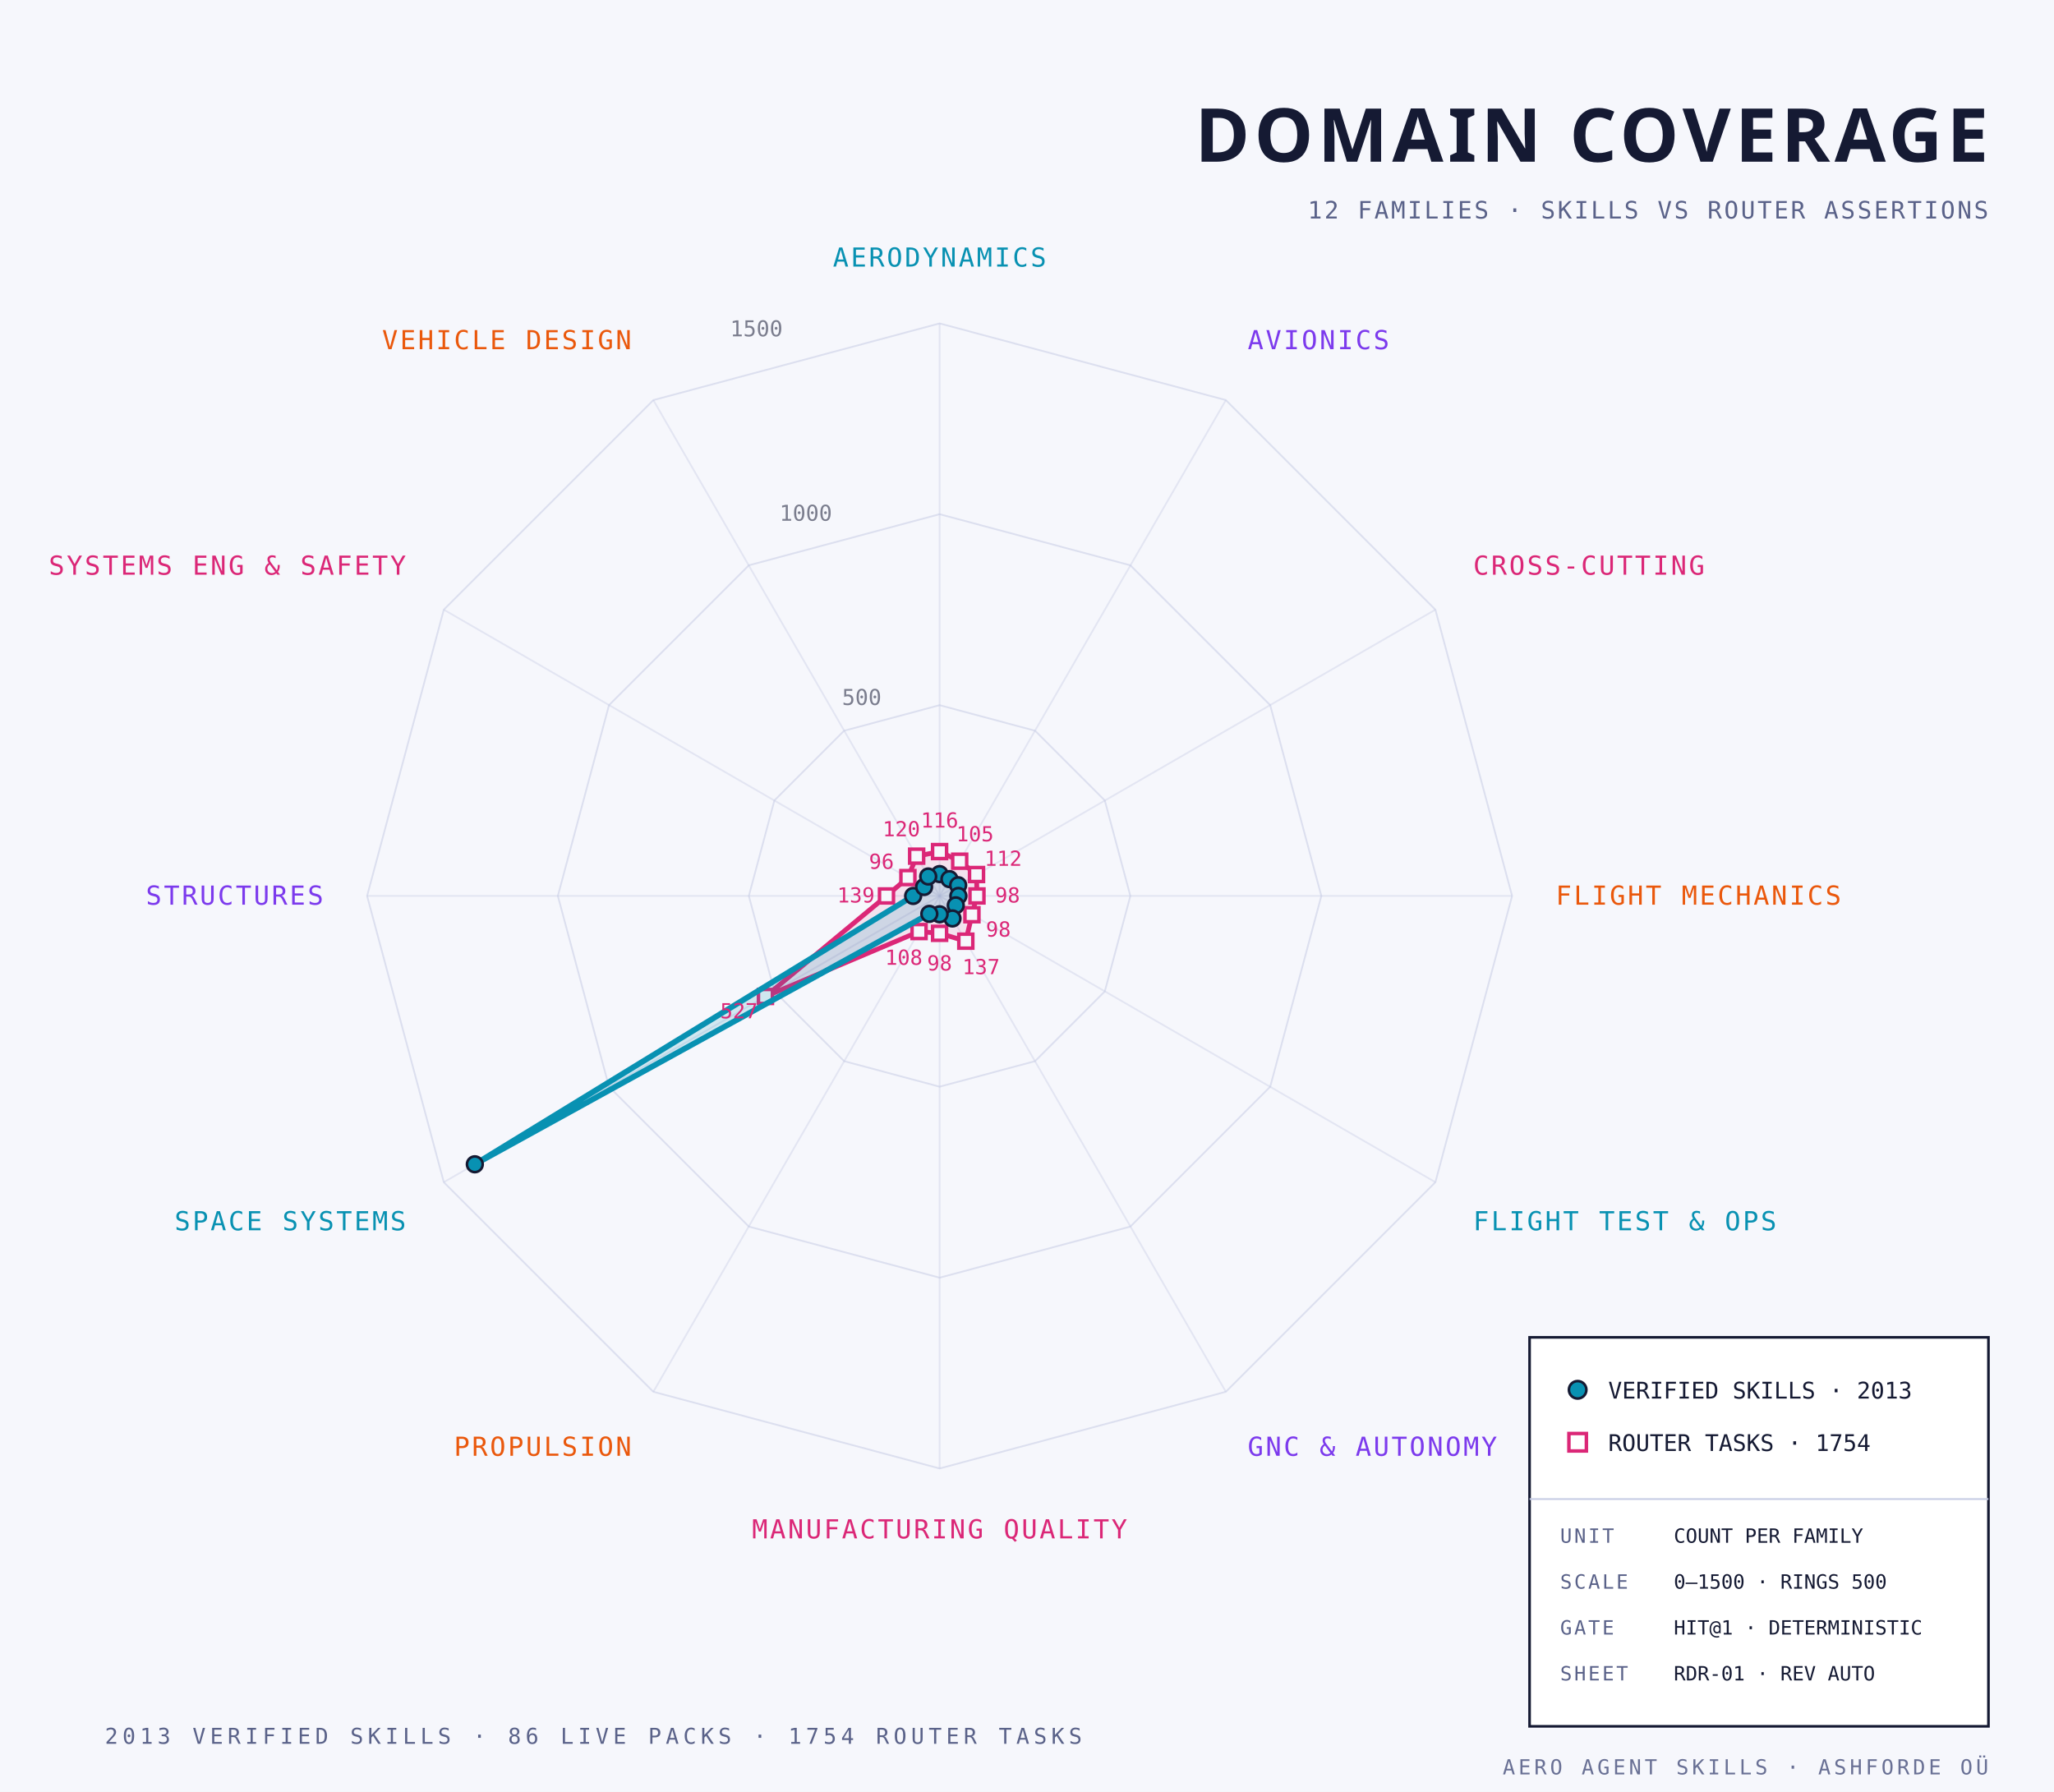
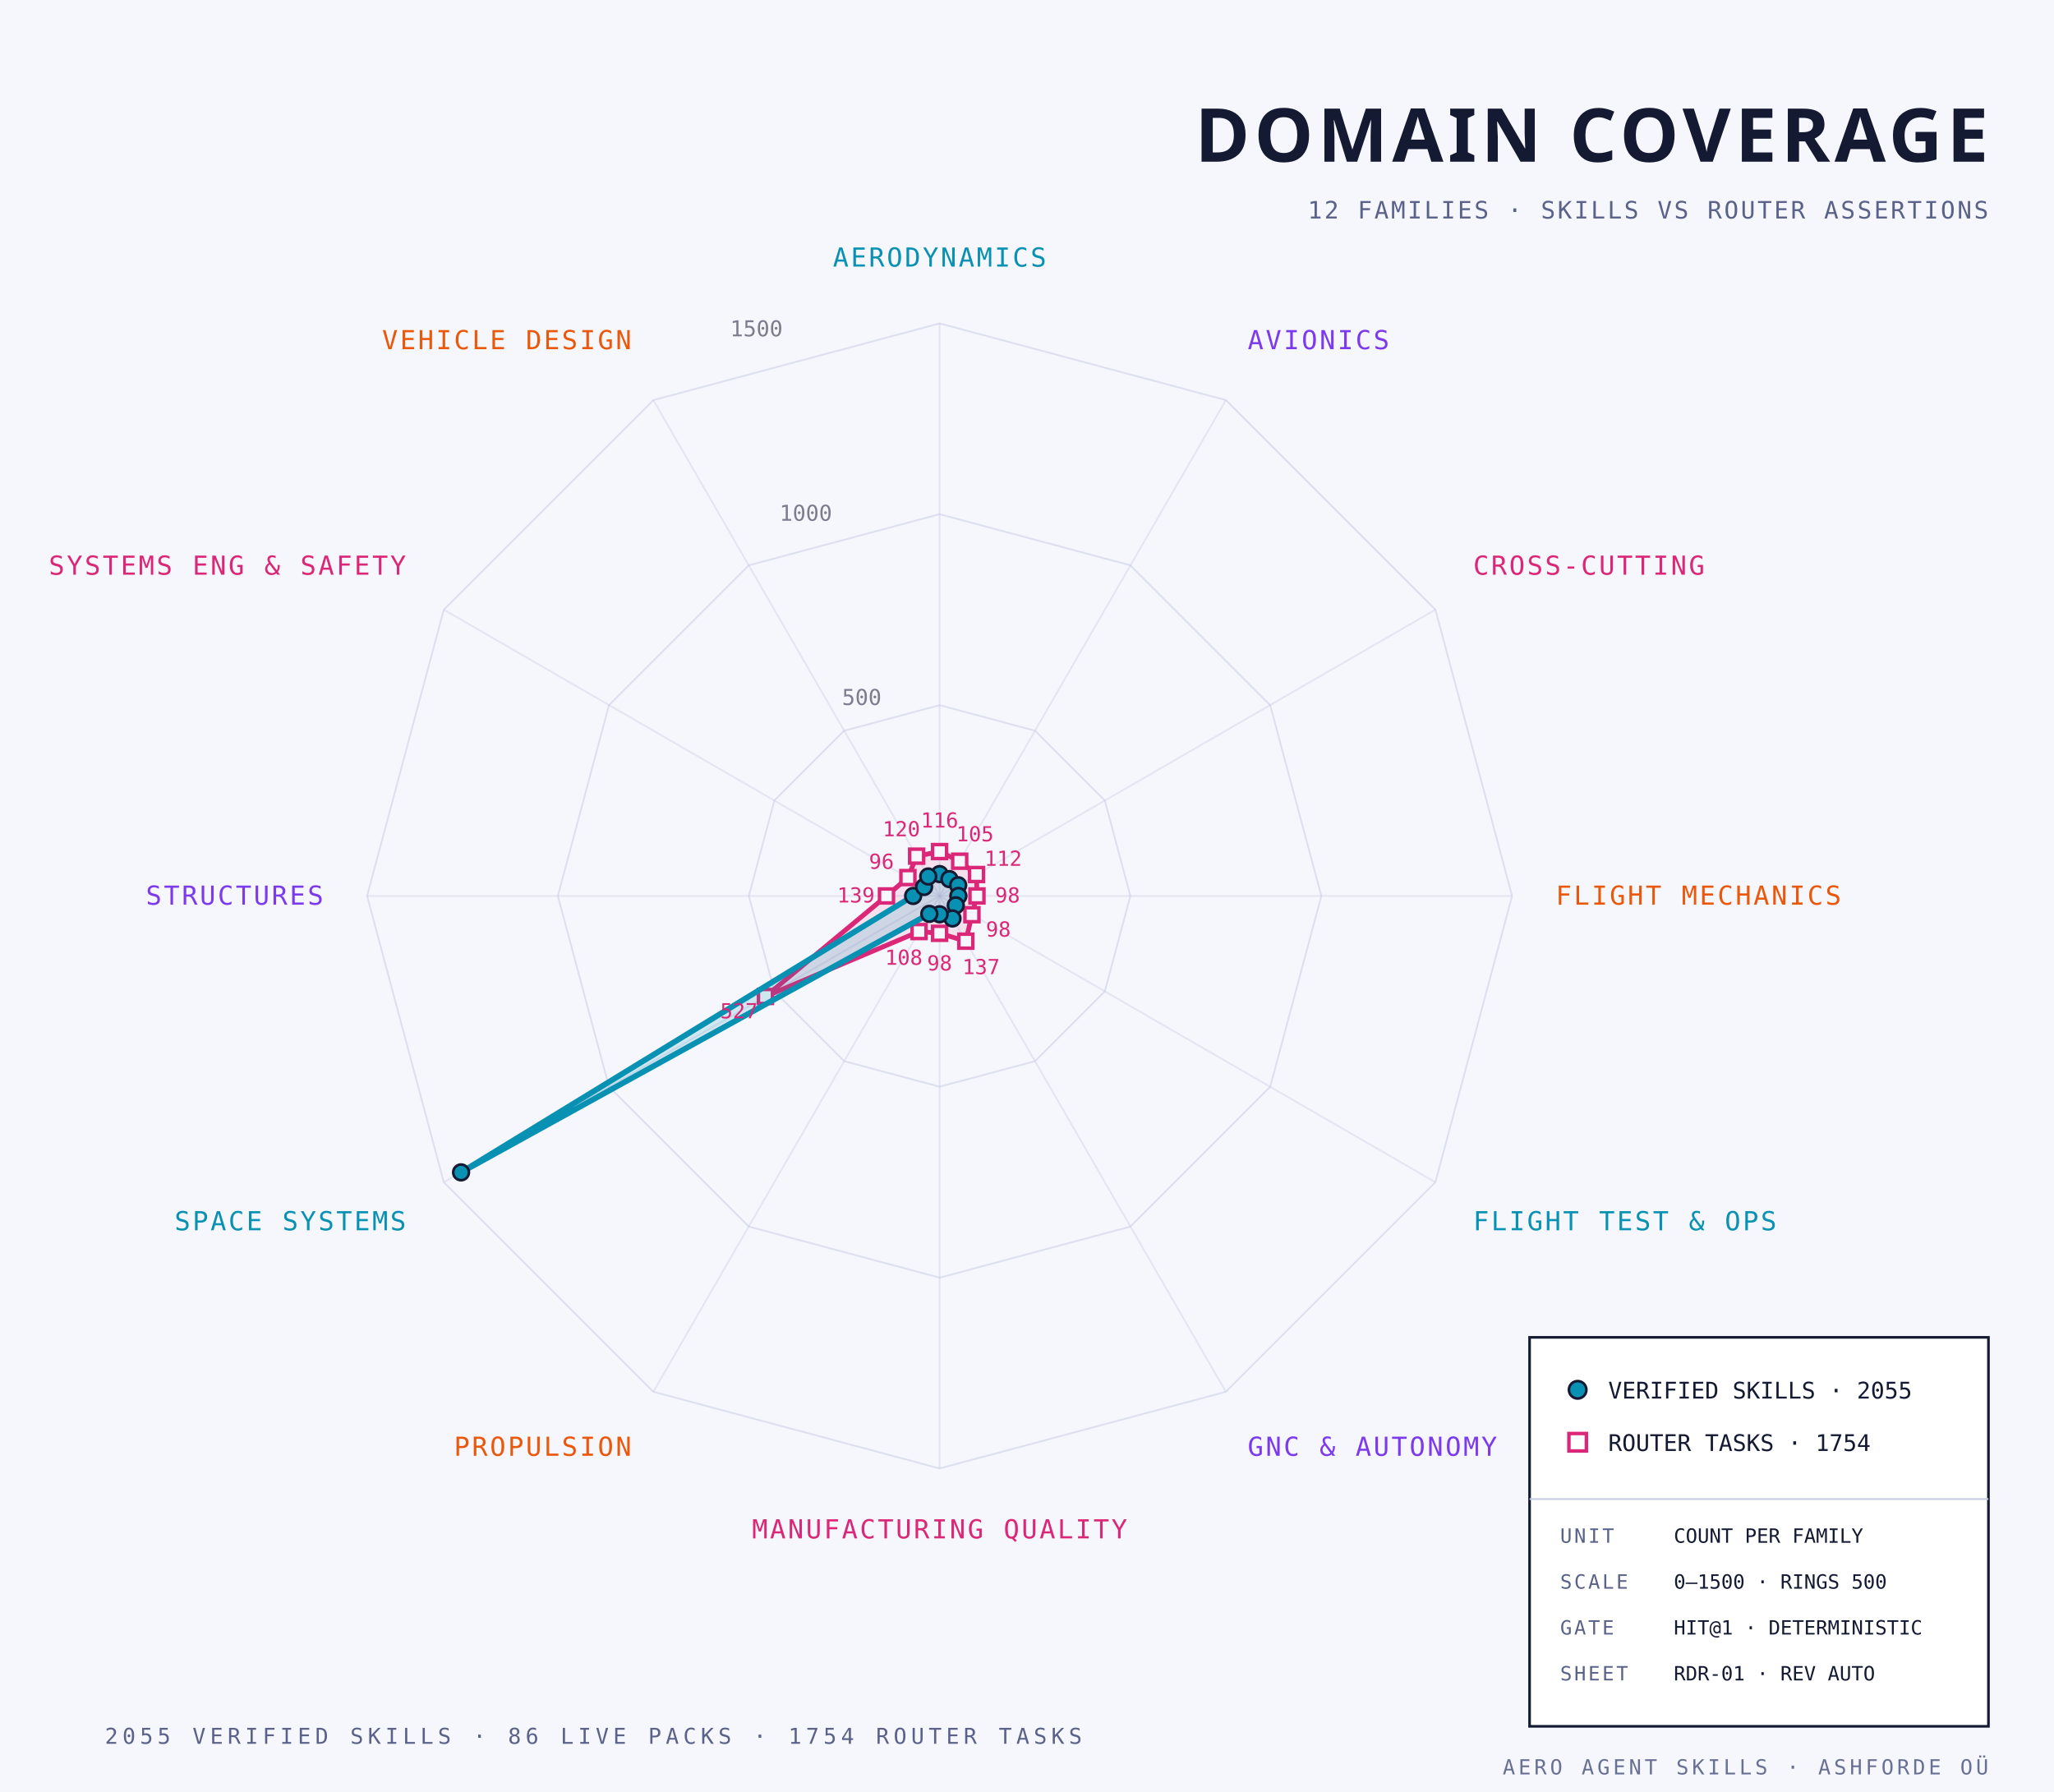
<svg xmlns="http://www.w3.org/2000/svg" width="940" height="820" viewBox="0 0 940 820">
  <style>
    .mono { font-family: "JetBrains Mono", "IBM Plex Mono", "Menlo", monospace; }
    .cond { font-family: "Barlow Condensed", "DIN Condensed", "Arial Narrow", sans-serif; font-weight: 700; text-transform: uppercase; }
    .serif { font-family: "Instrument Serif", Georgia, serif; font-style: italic; }
  </style>
  <rect width="940" height="820" fill="#f6f7fc" />
  <polygon points="430.0,322.7 473.7,334.4 505.6,366.3 517.3,410.0 505.6,453.7 473.7,485.6 430.0,497.3 386.3,485.6 354.4,453.7 342.7,410.0 354.4,366.3 386.3,334.4" fill="none" stroke="#c6cce4" stroke-width="0.8" stroke-opacity="0.55" />
  <polygon points="430.0,235.3 517.3,258.7 581.3,322.7 604.7,410.0 581.3,497.3 517.3,561.3 430.0,584.7 342.7,561.3 278.7,497.3 255.3,410.0 278.7,322.7 342.7,258.7" fill="none" stroke="#c6cce4" stroke-width="0.8" stroke-opacity="0.55" />
  <polygon points="430.0,148.0 561.0,183.1 656.9,279.0 692.0,410.0 656.9,541.0 561.0,636.9 430.0,672.0 299.0,636.9 203.1,541.0 168.0,410.0 203.1,279.0 299.0,183.1" fill="none" stroke="#c6cce4" stroke-width="0.8" stroke-opacity="0.55" />
  <line x1="430" y1="410" x2="430.0" y2="148.0" stroke="#c6cce4" stroke-width="0.8" stroke-opacity="0.4" />
  <line x1="430" y1="410" x2="561.0" y2="183.1" stroke="#c6cce4" stroke-width="0.8" stroke-opacity="0.4" />
  <line x1="430" y1="410" x2="656.9" y2="279.0" stroke="#c6cce4" stroke-width="0.8" stroke-opacity="0.4" />
  <line x1="430" y1="410" x2="692.0" y2="410.0" stroke="#c6cce4" stroke-width="0.8" stroke-opacity="0.4" />
  <line x1="430" y1="410" x2="656.9" y2="541.0" stroke="#c6cce4" stroke-width="0.8" stroke-opacity="0.4" />
  <line x1="430" y1="410" x2="561.0" y2="636.9" stroke="#c6cce4" stroke-width="0.8" stroke-opacity="0.4" />
  <line x1="430" y1="410" x2="430.0" y2="672.0" stroke="#c6cce4" stroke-width="0.8" stroke-opacity="0.4" />
  <line x1="430" y1="410" x2="299.0" y2="636.9" stroke="#c6cce4" stroke-width="0.8" stroke-opacity="0.4" />
  <line x1="430" y1="410" x2="203.1" y2="541.0" stroke="#c6cce4" stroke-width="0.8" stroke-opacity="0.4" />
  <line x1="430" y1="410" x2="168.0" y2="410.0" stroke="#c6cce4" stroke-width="0.8" stroke-opacity="0.4" />
  <line x1="430" y1="410" x2="203.1" y2="279.0" stroke="#c6cce4" stroke-width="0.8" stroke-opacity="0.4" />
  <line x1="430" y1="410" x2="299.0" y2="183.1" stroke="#c6cce4" stroke-width="0.8" stroke-opacity="0.4" />
  <text class="mono" x="403.4" y="322.6" text-anchor="end" font-size="10" fill="#151a33" opacity="0.55">500</text>
  <text class="mono" x="380.8" y="238.3" text-anchor="end" font-size="10" fill="#151a33" opacity="0.55">1000</text>
  <text class="mono" x="358.2" y="153.9" text-anchor="end" font-size="10" fill="#151a33" opacity="0.55">1500</text>
  <text class="mono" x="430.0" y="122.0" text-anchor="middle" font-size="12" fill="#0891b2" letter-spacing="1">AERODYNAMICS</text>
  <text class="mono" x="571.0" y="159.8" text-anchor="start" font-size="12" fill="#7c3aed" letter-spacing="1">AVIONICS</text>
  <text class="mono" x="674.2" y="263.0" text-anchor="start" font-size="12" fill="#db2777" letter-spacing="1">CROSS-CUTTING</text>
  <text class="mono" x="712.0" y="414.0" text-anchor="start" font-size="12" fill="#ea580c" letter-spacing="1">FLIGHT MECHANICS</text>
  <text class="mono" x="674.2" y="563.0" text-anchor="start" font-size="12" fill="#0891b2" letter-spacing="1">FLIGHT TEST &amp; OPS</text>
  <text class="mono" x="571.0" y="666.2" text-anchor="start" font-size="12" fill="#7c3aed" letter-spacing="1">GNC &amp; AUTONOMY</text>
  <text class="mono" x="430.0" y="704.0" text-anchor="middle" font-size="12" fill="#db2777" letter-spacing="1">MANUFACTURING QUALITY</text>
  <text class="mono" x="289.0" y="666.2" text-anchor="end" font-size="12" fill="#ea580c" letter-spacing="1">PROPULSION</text>
  <text class="mono" x="185.8" y="563.0" text-anchor="end" font-size="12" fill="#0891b2" letter-spacing="1">SPACE SYSTEMS</text>
  <text class="mono" x="148.0" y="414.0" text-anchor="end" font-size="12" fill="#7c3aed" letter-spacing="1">STRUCTURES</text>
  <text class="mono" x="185.8" y="263.0" text-anchor="end" font-size="12" fill="#db2777" letter-spacing="1">SYSTEMS ENG &amp; SAFETY</text>
  <text class="mono" x="289.0" y="159.8" text-anchor="end" font-size="12" fill="#ea580c" letter-spacing="1">VEHICLE DESIGN</text>
  <polygon points="430.0,389.7 439.2,394.1 446.9,400.2 447.1,410.0 444.8,418.6 442.0,430.7 430.0,427.1 420.6,426.3 350.3,456.0 405.7,410.0 415.5,401.6 419.5,391.8" fill="#db2777" fill-opacity="0.10" stroke="#db2777" stroke-width="2.2" />
  <rect x="426.8" y="386.5" width="6.4" height="6.4" fill="#f6f7fc" stroke="#db2777" stroke-width="1.6" />
  <rect x="436.0" y="390.9" width="6.4" height="6.4" fill="#f6f7fc" stroke="#db2777" stroke-width="1.6" />
  <rect x="443.7" y="397.0" width="6.4" height="6.4" fill="#f6f7fc" stroke="#db2777" stroke-width="1.6" />
  <rect x="443.9" y="406.8" width="6.4" height="6.4" fill="#f6f7fc" stroke="#db2777" stroke-width="1.6" />
  <rect x="441.6" y="415.4" width="6.4" height="6.4" fill="#f6f7fc" stroke="#db2777" stroke-width="1.6" />
  <rect x="438.8" y="427.5" width="6.4" height="6.4" fill="#f6f7fc" stroke="#db2777" stroke-width="1.6" />
  <rect x="426.8" y="423.9" width="6.4" height="6.4" fill="#f6f7fc" stroke="#db2777" stroke-width="1.6" />
  <rect x="417.4" y="423.1" width="6.4" height="6.4" fill="#f6f7fc" stroke="#db2777" stroke-width="1.6" />
  <rect x="347.1" y="452.8" width="6.4" height="6.4" fill="#f6f7fc" stroke="#db2777" stroke-width="1.6" />
  <rect x="402.5" y="406.8" width="6.4" height="6.4" fill="#f6f7fc" stroke="#db2777" stroke-width="1.6" />
  <rect x="412.3" y="398.4" width="6.4" height="6.4" fill="#f6f7fc" stroke="#db2777" stroke-width="1.6" />
  <rect x="416.3" y="388.6" width="6.4" height="6.4" fill="#f6f7fc" stroke="#db2777" stroke-width="1.6" />
-   <polygon points="430.0,400.0 434.5,402.3 438.5,405.1 438.6,410.0 437.4,414.3 435.9,420.3 430.0,418.4 425.3,418.2 217.3,532.8 417.9,410.0 422.9,405.9 424.8,401.1" fill="#0891b2" fill-opacity="0.16" stroke="#0891b2" stroke-width="2.6" />
+   <polygon points="430.0,400.0 434.5,402.3 438.5,405.1 438.6,410.0 437.4,414.3 435.9,420.3 430.0,418.4 425.3,418.2 211.0,536.5 417.9,410.0 422.9,405.9 424.8,401.1" fill="#0891b2" fill-opacity="0.16" stroke="#0891b2" stroke-width="2.6" />
  <circle cx="430.0" cy="400.0" r="3.6" fill="#0891b2" stroke="#151a33" stroke-width="1.2" />
  <circle cx="434.5" cy="402.3" r="3.6" fill="#0891b2" stroke="#151a33" stroke-width="1.2" />
  <circle cx="438.5" cy="405.1" r="3.6" fill="#0891b2" stroke="#151a33" stroke-width="1.2" />
  <circle cx="438.6" cy="410.0" r="3.6" fill="#0891b2" stroke="#151a33" stroke-width="1.2" />
  <circle cx="437.4" cy="414.3" r="3.6" fill="#0891b2" stroke="#151a33" stroke-width="1.2" />
  <circle cx="435.9" cy="420.3" r="3.6" fill="#0891b2" stroke="#151a33" stroke-width="1.2" />
  <circle cx="430.0" cy="418.4" r="3.6" fill="#0891b2" stroke="#151a33" stroke-width="1.2" />
  <circle cx="425.3" cy="418.2" r="3.6" fill="#0891b2" stroke="#151a33" stroke-width="1.2" />
-   <circle cx="217.3" cy="532.8" r="3.6" fill="#0891b2" stroke="#151a33" stroke-width="1.2" />
+   <circle cx="211.0" cy="536.5" r="3.6" fill="#0891b2" stroke="#151a33" stroke-width="1.2" />
  <circle cx="417.9" cy="410.0" r="3.6" fill="#0891b2" stroke="#151a33" stroke-width="1.2" />
  <circle cx="422.9" cy="405.9" r="3.6" fill="#0891b2" stroke="#151a33" stroke-width="1.2" />
  <circle cx="424.8" cy="401.1" r="3.6" fill="#0891b2" stroke="#151a33" stroke-width="1.2" />
  <text class="mono" x="430.0" y="378.7" text-anchor="middle" font-size="9.5" fill="#db2777">116</text>
  <text class="mono" x="446.2" y="385.0" text-anchor="middle" font-size="9.5" fill="#db2777">105</text>
  <text class="mono" x="459.1" y="396.2" text-anchor="middle" font-size="9.5" fill="#db2777">112</text>
  <text class="mono" x="461.1" y="413.0" text-anchor="middle" font-size="9.5" fill="#db2777">98</text>
  <text class="mono" x="456.9" y="428.6" text-anchor="middle" font-size="9.5" fill="#db2777">98</text>
  <text class="mono" x="449.0" y="445.8" text-anchor="middle" font-size="9.5" fill="#db2777">137</text>
  <text class="mono" x="430.0" y="444.1" text-anchor="middle" font-size="9.5" fill="#db2777">98</text>
  <text class="mono" x="413.6" y="441.5" text-anchor="middle" font-size="9.5" fill="#db2777">108</text>
  <text class="mono" x="338.2" y="466.0" text-anchor="middle" font-size="9.5" fill="#db2777">527</text>
  <text class="mono" x="391.7" y="413.0" text-anchor="middle" font-size="9.5" fill="#db2777">139</text>
  <text class="mono" x="403.4" y="397.6" text-anchor="middle" font-size="9.5" fill="#db2777">96</text>
  <text class="mono" x="412.5" y="382.7" text-anchor="middle" font-size="9.5" fill="#db2777">120</text>
  <text class="cond" x="910.0" y="74.0" text-anchor="end" font-size="34" fill="#151a33" letter-spacing="2">DOMAIN COVERAGE</text>
  <text class="mono" x="910.0" y="100.0" text-anchor="end" font-size="11" fill="#5a6289" letter-spacing="1">12 FAMILIES · SKILLS VS ROUTER ASSERTIONS</text>
  <rect x="700" y="612" width="210" height="178" fill="#ffffff" stroke="#151a33" stroke-width="1.2" />
  <line x1="700" y1="686" x2="910" y2="686" stroke="#c6cce4" stroke-width="0.8" />
  <circle cx="722" cy="636" r="4" fill="#0891b2" stroke="#151a33" stroke-width="1.2" />
-   <text class="mono" x="736.0" y="640.0" text-anchor="start" font-size="10.5" fill="#151a33">VERIFIED SKILLS · 2013</text>
+   <text class="mono" x="736.0" y="640.0" text-anchor="start" font-size="10.5" fill="#151a33">VERIFIED SKILLS · 2055</text>
  <rect x="718" y="656" width="8" height="8" fill="none" stroke="#db2777" stroke-width="1.6" />
  <text class="mono" x="736.0" y="664.0" text-anchor="start" font-size="10.5" fill="#151a33">ROUTER TASKS · 1754</text>
  <text class="mono" x="714.0" y="706.0" text-anchor="start" font-size="9" fill="#5a6289" letter-spacing="1">UNIT</text>
  <text class="mono" x="766.0" y="706.0" text-anchor="start" font-size="9" fill="#151a33">COUNT PER FAMILY</text>
  <text class="mono" x="714.0" y="727.0" text-anchor="start" font-size="9" fill="#5a6289" letter-spacing="1">SCALE</text>
  <text class="mono" x="766.0" y="727.0" text-anchor="start" font-size="9" fill="#151a33">0–1500 · RINGS 500</text>
  <text class="mono" x="714.0" y="748.0" text-anchor="start" font-size="9" fill="#5a6289" letter-spacing="1">GATE</text>
  <text class="mono" x="766.0" y="748.0" text-anchor="start" font-size="9" fill="#151a33">HIT@1 · DETERMINISTIC</text>
  <text class="mono" x="714.0" y="769.0" text-anchor="start" font-size="9" fill="#5a6289" letter-spacing="1">SHEET</text>
  <text class="mono" x="766.0" y="769.0" text-anchor="start" font-size="9" fill="#151a33">RDR-01 · REV AUTO</text>
-   <text class="mono" x="48.0" y="798.0" text-anchor="start" font-size="10" fill="#5a6289" letter-spacing="2">2013 VERIFIED SKILLS · 86 LIVE PACKS · 1754 ROUTER TASKS</text>
+   <text class="mono" x="48.0" y="798.0" text-anchor="start" font-size="10" fill="#5a6289" letter-spacing="2">2055 VERIFIED SKILLS · 86 LIVE PACKS · 1754 ROUTER TASKS</text>
  <text class="mono" x="910.0" y="812.0" text-anchor="end" font-size="9.5" fill="#5a6289" letter-spacing="1.5" opacity="0.9">AERO AGENT SKILLS · ASHFORDE OÜ</text>
</svg>
